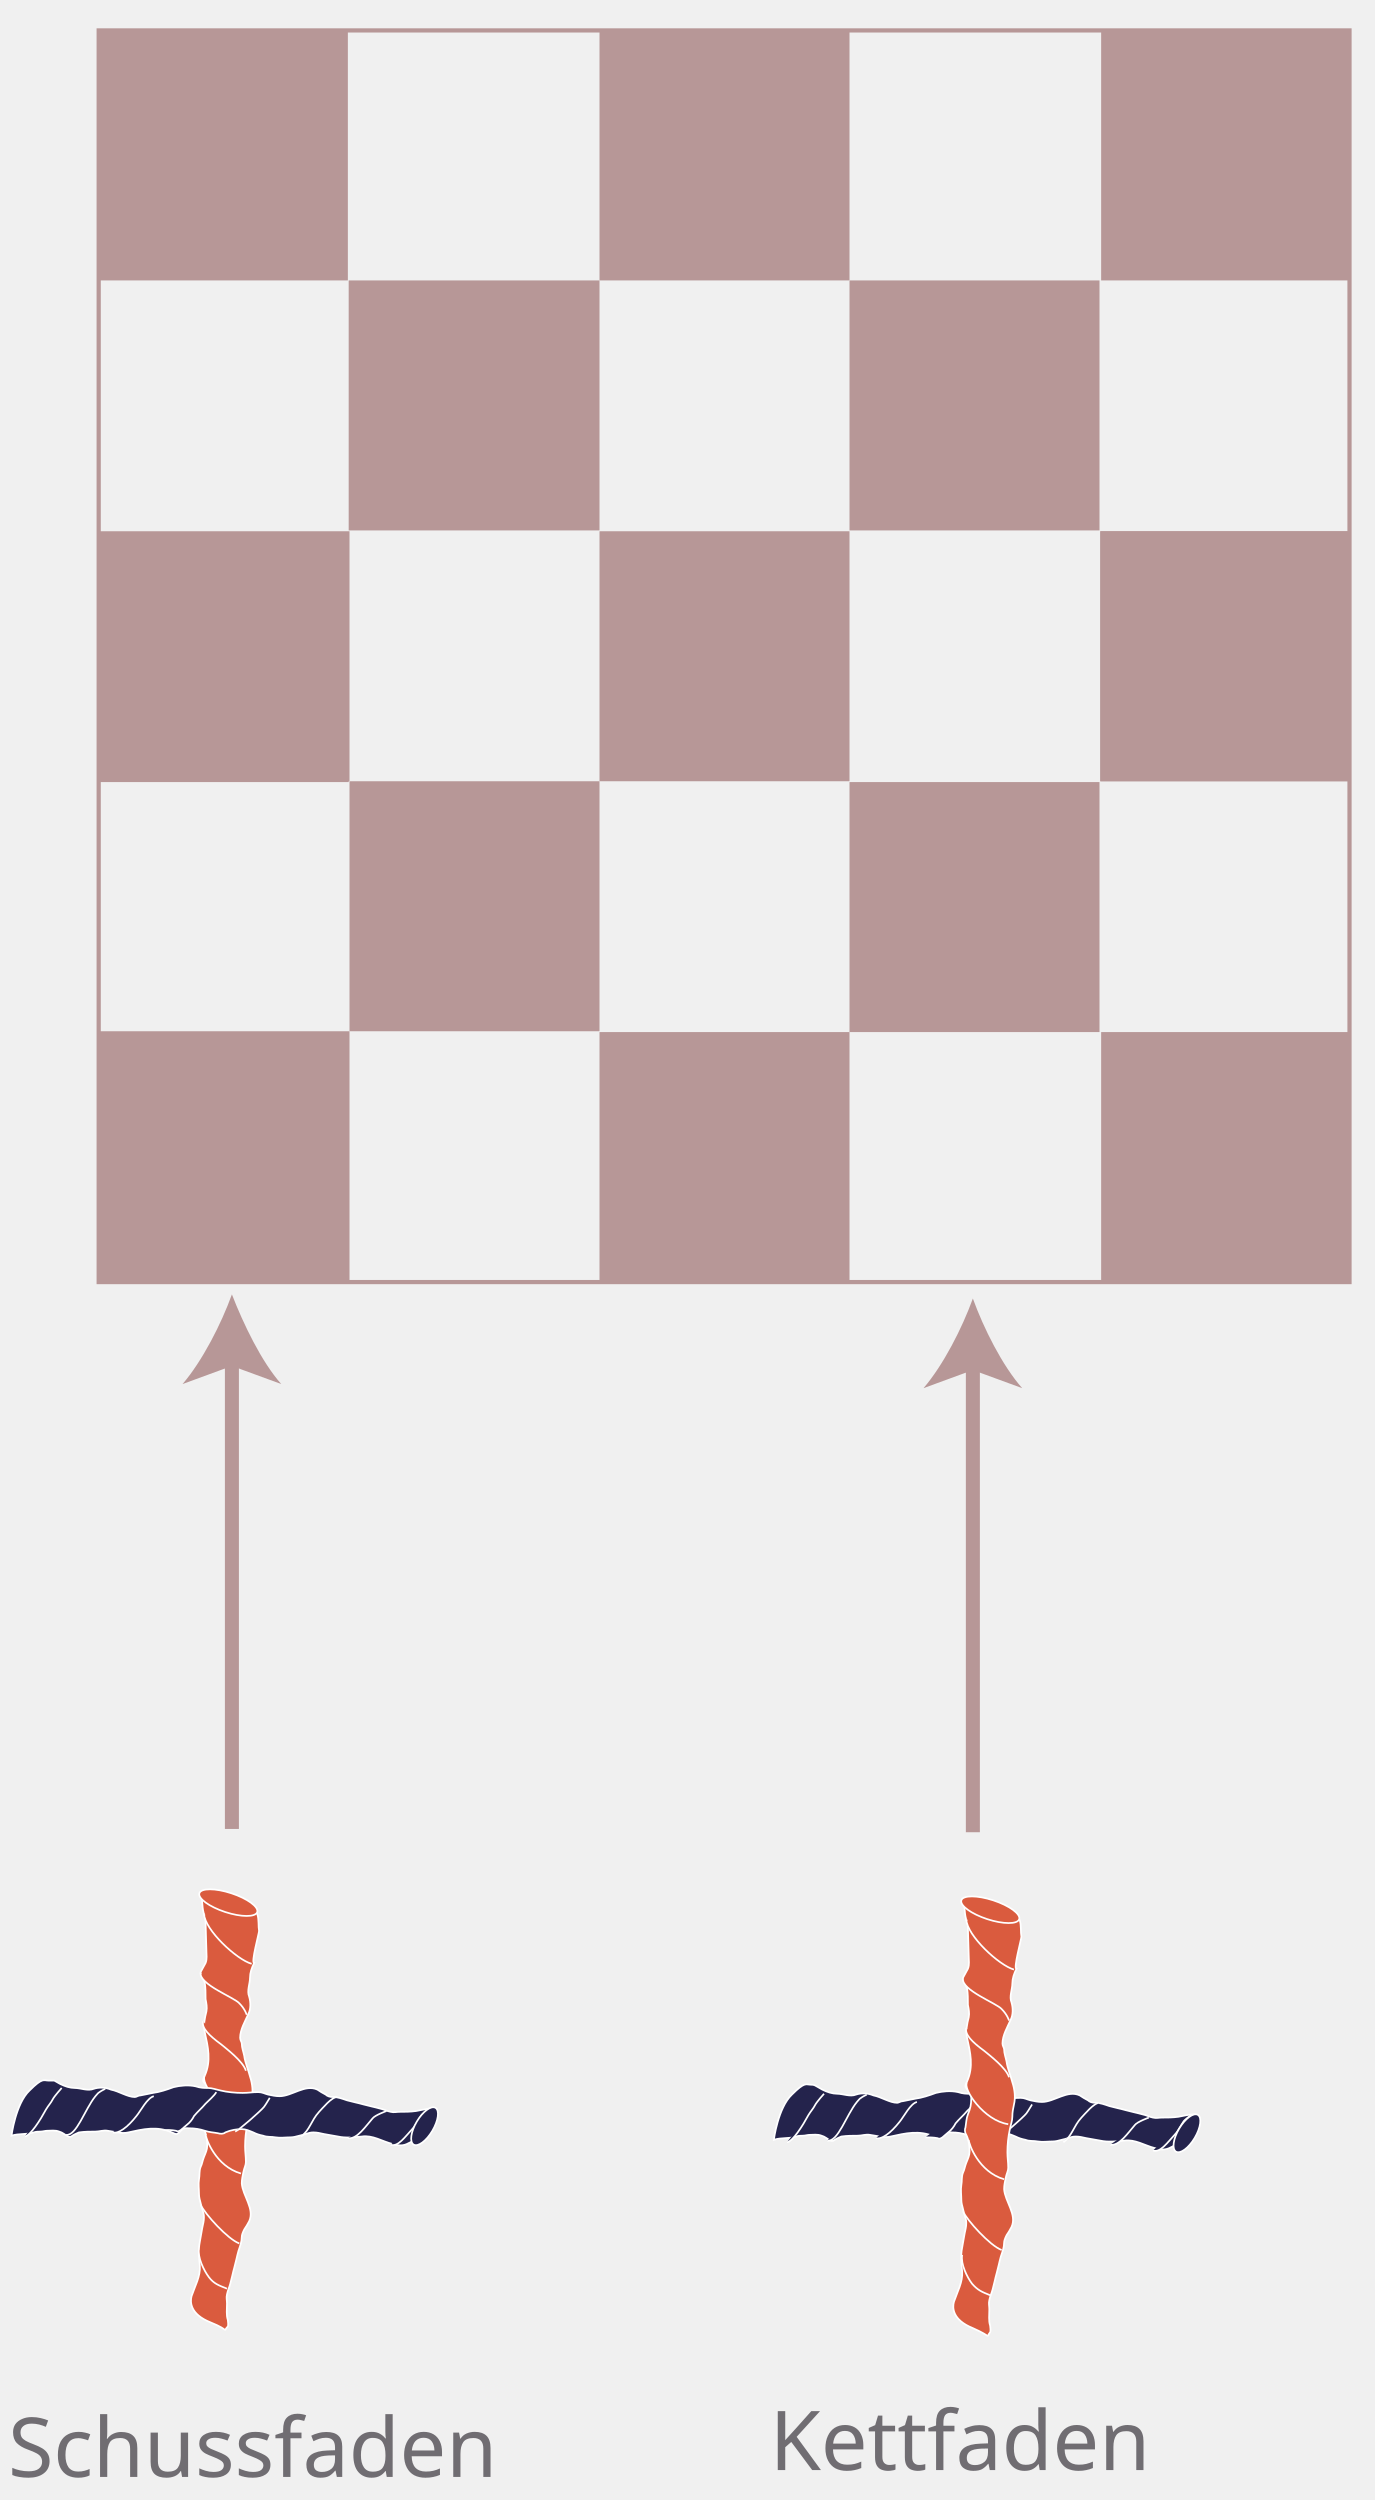
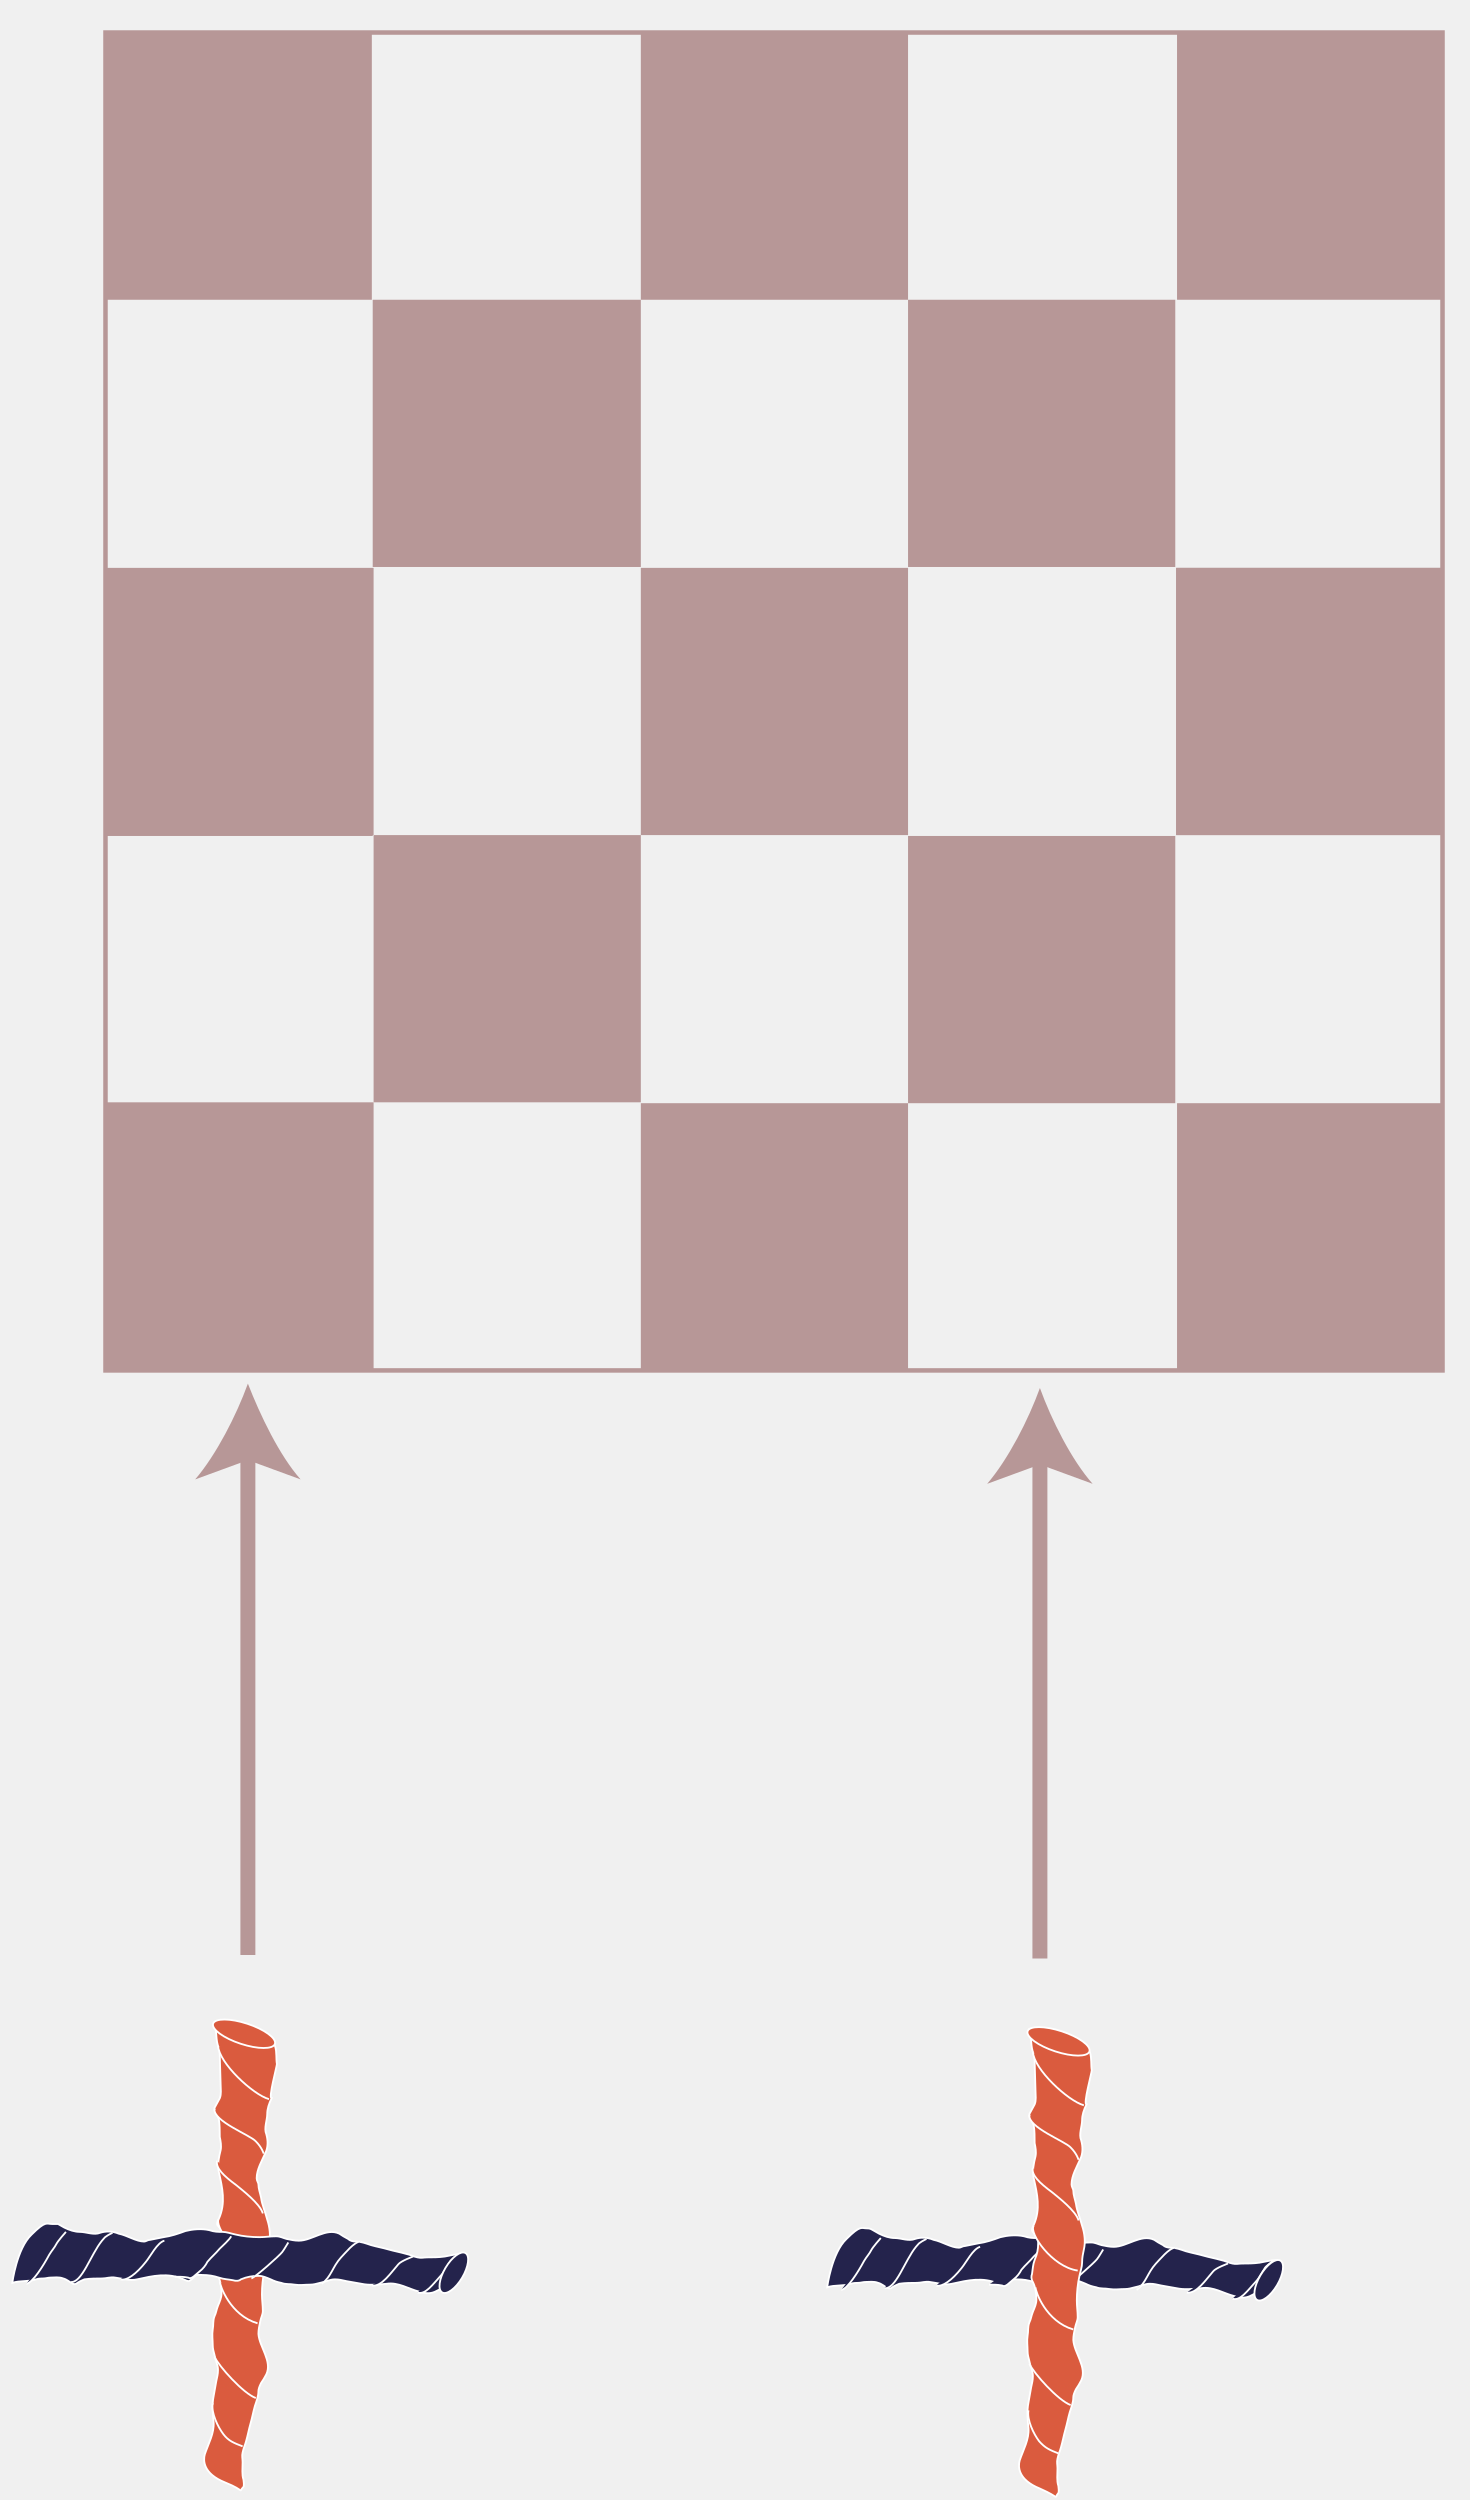
- <svg xmlns="http://www.w3.org/2000/svg" version="1.1" id="Layer_1" x="0px" y="0px" viewBox="0 0 167.2 304" style="enable-background:new 0 0 167.2 304;" xml:space="preserve">
+ <svg xmlns="http://www.w3.org/2000/svg" version="1.1" id="Layer_1" x="0px" y="0px" viewBox="0 0 167.2 284.4" style="enable-background:new 0 0 167.2 284.4;" xml:space="preserve">
  <style type="text/css">
	.st0{fill:#DA5B3E;stroke:#FFFFFF;stroke-width:0.21;stroke-miterlimit:10;}
	.st1{fill:#DA5B3E;stroke:#FFFFFF;stroke-width:0.21;stroke-miterlimit:9.999;}
	.st2{fill:#24234C;stroke:#FFFFFF;stroke-width:0.21;stroke-miterlimit:10;}
	.st3{fill:#24234C;stroke:#FFFFFF;stroke-width:0.21;stroke-miterlimit:10.001;}
	.st4{fill:none;stroke:#B79797;stroke-width:1.703;stroke-miterlimit:10;}
	.st5{fill:#B79797;}
	.st6{fill:none;stroke:#B79797;stroke-width:0.512;stroke-miterlimit:10;}
- 	.st7{fill:none;}
- 	.st8{fill:#706D72;}
- 	.st9{font-family:'MyriadPro-Regular';}
- 	.st10{font-size:10.039px;}
</style>
  <g>
    <g>
      <g>
        <g>
          <path class="st0" d="M25.6,282.4c-2.5-1-2.5-2.5-2.3-3.2c0.4-1.2,1.1-2.4,1-3.7c-0.1-0.9-0.2-1.9,0-2.9c0.1-0.6,0.2-1.1,0.3-1.7      c0.1-0.5,0.2-0.8,0.2-1.3c0-0.6-0.3-1.1-0.4-1.7c-0.1-0.4-0.2-0.7-0.2-1.1c0-0.6-0.1-1.2,0-1.8c0.1-0.5,0-1,0.2-1.5      c0.2-0.4,0.2-0.7,0.4-1.2c0.2-0.5,0.4-0.9,0.4-1.4c0-0.7-0.1-1.4-0.4-2c-0.2-0.3-0.2-0.7-0.1-0.9c0.1-0.6,0.1-1.1,0.3-1.6      c0.3-0.7,0.4-1.2,0.4-1.9c0-0.3,0.1-0.7-0.2-0.9c-0.2-0.2-0.5-0.4-0.5-0.6s0.1-0.4,0.2-0.6c0.8-1.8,0.4-3.5,0-5.3      c-0.2-0.8,0-1.7,0.2-2.5c0.1-0.5,0-1-0.1-1.5c0-0.7,0-1.4-0.1-2c-0.1-0.3-0.2-0.6-0.4-0.8c-0.1-0.2-0.1-0.4-0.1-0.5      c0.2-0.4,0.4-0.7,0.6-1.1c0.2-0.5,0.1-1,0.1-1.5c0-0.3-0.1-3.1-0.1-3.4c0-0.3,0-0.6-0.1-0.8c-0.4-0.9-0.2-1.9-0.5-2.8l5.9,1.4      c0.5,1,0.6,0.2,1,1.2c0.2,0.6,0.1,1.5,0.2,2c0,0.3-1,3.9-0.6,3.9c-0.3,0.6-0.5,1.2-0.5,1.8c0,0.7-0.4,1.6-0.1,2.3      c0.2,0.7,0.2,1.5-0.1,2.1c-0.4,0.9-1,1.9-1,2.9c0,0.3,0.2,0.5,0.2,0.7c0,0.5,0.2,1,0.3,1.5c0.1,0.8,0.5,1.7,0.7,2.5      c0.3,0.9,0.4,1.9,0.2,2.7c-0.1,0.5-0.2,0.9-0.2,1.5c0,0.5-0.2,1-0.3,1.5c-0.2,0.9-0.3,1.9-0.3,2.8c0,0.7,0.1,1.2,0.1,1.9      c0,0.4-0.2,0.7-0.3,1.2c-0.1,0.5-0.2,0.9-0.2,1.4c0.1,1.5,1.6,3.1,0.9,4.6c-0.2,0.4-0.4,0.7-0.6,1c-0.2,0.4-0.3,0.7-0.3,0.9      c0,0.6-0.2,1.1-0.4,1.7c-0.2,0.7-0.3,1.3-0.5,2c-0.2,0.7-0.3,1.3-0.5,2c-0.1,0.4-0.3,0.8-0.4,1.3c-0.1,0.4,0,0.7,0,1.1      c0,0.7-0.1,1.4,0.1,2c0.1,0.7,0,0.8,0,0.8C27,283.6,28.1,283.4,25.6,282.4z" />
          <path class="st0" d="M24.8,232.7c0.1,2,4,5.6,5.8,6.1" />
          <path class="st0" d="M24.4,239.9c-0.2,1.4,4.1,3,4.7,3.7c0.7,0.7,0.9,1.4,0.9,1.4" />
          <path class="st0" d="M24.7,245.8c-0.2,0.8,0.7,1.7,2.2,2.8c0.6,0.5,2.7,2.1,3,3.2" />
          <path class="st0" d="M24.9,252.4c-0.6,0.8,2.1,4.7,5,5.1" />
          <path class="st0" d="M25,259.5c0,0.5,1.2,3.9,4.3,4.8" />
          <path class="st0" d="M24.4,268.1c0.5,1.1,3.3,4.2,4.7,4.7" />
          <path class="st0" d="M24.2,273.4c-0.2,1.1,0.6,2.7,1.2,3.5s1.2,1,2.2,1.4" />
        </g>
        <ellipse transform="matrix(0.3109 -0.9504 0.9504 0.3109 -200.8054 185.8398)" class="st1" cx="27.8" cy="231.4" rx="1.2" ry="3.7" />
      </g>
      <g>
        <g>
          <path class="st2" d="M51.8,259.9l0.8-3.5c-0.7,0-1.4,0.2-2,0.3c-0.7,0.1-1.4,0.1-2,0.1c-0.4,0-0.7,0.1-1.1,0      c-0.5-0.1-0.8-0.3-1.3-0.4c-0.7-0.2-1.3-0.3-2-0.5c-0.7-0.2-1.3-0.3-2-0.5c-0.6-0.2-1.1-0.4-1.7-0.4c-0.4,0-0.7-0.1-0.9-0.3      c-0.4-0.2-0.7-0.4-1-0.6c-1.5-0.7-3.1,0.8-4.6,0.8c-0.5,0-0.9-0.1-1.4-0.2c-0.4-0.1-0.7-0.3-1.2-0.3c-0.7,0-1.2,0.1-1.9,0.1      c-0.9,0-1.9-0.1-2.7-0.3c-0.5-0.1-1-0.3-1.5-0.3s-0.9,0-1.5-0.2c-0.9-0.2-1.9-0.1-2.7,0.1c-0.8,0.3-1.7,0.6-2.5,0.7      c-0.5,0.1-1,0.2-1.5,0.3c-0.3,0-0.5,0.2-0.7,0.2c-0.9,0-1.9-0.7-2.9-0.9c-0.7-0.3-1.5-0.3-2.1-0.1c-0.7,0.3-1.6-0.1-2.3-0.1      c-0.6,0-1.2-0.2-1.8-0.5c-0.2-0.1-0.5-0.3-0.7-0.4C6.4,253,6.2,253,5.9,253c-0.6,0-0.7-0.4-2.3,1.2c-1.7,1.6-2.2,5.5-2.2,5.5      c0.9-0.3,1.8-0.1,2.7-0.4c0.3-0.1,0.6-0.1,0.8-0.1c0.3,0,0.6-0.1,0.8-0.1c0.5,0,1-0.1,1.5,0.1c0.4,0.1,0.7,0.4,1.1,0.6      c0.2,0.1,0.4,0,0.5-0.1c0.3-0.2,0.6-0.3,0.8-0.4c0.7-0.1,1.4-0.1,2-0.1c0.5,0,1-0.2,1.5-0.1c0.8,0.1,1.7,0.4,2.5,0.2      c1.8-0.4,3.5-0.8,5.3,0c0.2,0.1,0.4,0.2,0.6,0.2c0.2-0.1,0.4-0.3,0.6-0.5c0.3-0.3,0.6-0.2,0.9-0.2c0.7,0,1.3,0.1,1.9,0.3      c0.6,0.2,1.1,0.2,1.6,0.3c0.3,0.1,0.7,0.1,0.9-0.1c0.7-0.3,1.4-0.4,2-0.4c0.5,0,0.9,0.2,1.4,0.4c0.4,0.2,0.7,0.3,1.2,0.4      c0.5,0.2,1,0.1,1.5,0.2c0.6,0.1,1.2,0,1.8,0c0.4,0,0.7-0.1,1.1-0.2c0.6-0.1,1.1-0.4,1.7-0.4c0.5,0,0.8,0.1,1.3,0.2      c0.6,0.1,1.1,0.2,1.7,0.3c0.9,0.2,1.9,0.1,2.9,0c1.3-0.2,2.5,0.6,3.7,0.9c0.7,0.2,1.3,0.3,2-0.1c0.4-0.2,0.8-0.4,1.2-0.6      C51.2,260.1,51.5,260.1,51.8,259.9L51.8,259.9" />
          <path class="st2" d="M3,259.8c0.7-0.1,1.9-2,2.6-3.3c0.3-0.5,0.6-0.8,0.8-1.2c0.2-0.4,1.1-1.4,1.1-1.4" />
          <path class="st2" d="M8,259.6c1.3,0.2,2.3-3.1,3.6-4.7c0.2-0.2,0.3-0.4,0.5-0.5c0.1-0.1,0.7-0.4,0.7-0.4" />
          <path class="st2" d="M13.7,259.3c0.7,0.2,1.8-0.6,2.9-2c0.5-0.6,1.3-2.2,2.1-2.4" />
          <path class="st2" d="M19.9,259c0.5,0,1,0,1.5,0.1c0.2,0.1,0.3,0.1,0.6-0.1c0.2-0.2,0.5-0.4,0.7-0.6c0.4-0.3,0.7-0.7,0.9-1.1      c0.5-0.6,0.9-0.9,1.4-1.5c0.3-0.3,1.1-1,1.3-1.4" />
          <path class="st2" d="M28.6,259.2c0.5-0.2,3.2-2.6,3.5-3c0.3-0.4,0.5-0.8,0.7-1.1" />
          <path class="st2" d="M36.6,259.8c1.1-0.8,1.2-1.9,2.2-3c0.4-0.4,1.5-1.8,2.2-1.8" />
          <path class="st2" d="M42.3,260c1.1,0.2,2.2-1.5,3-2.4c0.3-0.4,1.7-0.9,1.7-0.9" />
          <path class="st2" d="M47.5,260.8c0.9,0.3,1.7-0.9,2.8-2.1c0.2-0.2,0.7-1.1,0.9-1.4c0.1-0.2,0.8-0.7,0.9-0.8" />
        </g>
        <ellipse transform="matrix(0.51 -0.8602 0.8602 0.51 -197.1358 171.0477)" class="st3" cx="51.6" cy="258.6" rx="2.6" ry="1.1" />
      </g>
    </g>
    <g>
      <g>
        <g>
          <path class="st2" d="M144.5,260.6l0.8-3.5c-0.7,0-1.4,0.2-2,0.3c-0.7,0.1-1.4,0.1-2,0.1c-0.4,0-0.7,0.1-1.1,0      c-0.5-0.1-0.8-0.3-1.3-0.4c-0.7-0.2-1.3-0.3-2-0.5s-1.3-0.3-2-0.5c-0.6-0.2-1.1-0.4-1.7-0.4c-0.4,0-0.7-0.1-0.9-0.3      c-0.4-0.2-0.7-0.4-1-0.6c-1.5-0.7-3.1,0.8-4.6,0.8c-0.5,0-0.9-0.1-1.4-0.2c-0.4-0.1-0.7-0.3-1.2-0.3c-0.7,0-1.2,0.1-1.9,0.1      c-0.9,0-1.9-0.1-2.7-0.3c-0.5-0.1-1-0.3-1.5-0.3c-0.5,0-0.9,0-1.5-0.2c-0.9-0.2-1.9-0.1-2.7,0.1c-0.8,0.3-1.7,0.6-2.5,0.7      c-0.5,0.1-1,0.2-1.5,0.3c-0.3,0-0.5,0.2-0.7,0.2c-0.9,0-1.9-0.7-2.9-0.9c-0.7-0.3-1.5-0.3-2.1-0.1c-0.7,0.3-1.6-0.1-2.3-0.1      c-0.6,0-1.2-0.2-1.8-0.5c-0.2-0.1-0.5-0.3-0.7-0.4c-0.3-0.2-0.5-0.2-0.7-0.2c-0.6,0-0.7-0.4-2.3,1.2c-1.7,1.6-2.2,5.5-2.2,5.5      c0.9-0.3,1.8-0.1,2.7-0.4c0.3-0.1,0.6-0.1,0.8-0.1c0.3,0,0.6-0.1,0.8-0.1c0.5,0,1-0.1,1.5,0.1c0.4,0.1,0.7,0.4,1.1,0.6      c0.2,0.1,0.4,0,0.5-0.1c0.3-0.2,0.6-0.3,0.8-0.4c0.7-0.1,1.4-0.1,2-0.1c0.5,0,1-0.2,1.5-0.1c0.8,0.1,1.7,0.4,2.5,0.2      c1.8-0.4,3.5-0.8,5.3,0c0.2,0.1,0.4,0.2,0.6,0.2c0.2-0.1,0.4-0.3,0.6-0.5c0.3-0.3,0.6-0.2,0.9-0.2c0.7,0,1.3,0.1,1.9,0.3      c0.6,0.2,1.1,0.2,1.6,0.3c0.3,0.1,0.7,0.1,0.9-0.1c0.7-0.3,1.4-0.4,2-0.4c0.5,0,0.9,0.2,1.4,0.4c0.4,0.2,0.7,0.3,1.2,0.4      c0.5,0.2,1,0.1,1.5,0.2c0.6,0.1,1.2,0,1.8,0c0.4,0,0.7-0.1,1.1-0.2c0.6-0.1,1.1-0.4,1.7-0.4c0.5,0,0.8,0.1,1.3,0.2      c0.6,0.1,1.1,0.2,1.7,0.3c0.9,0.2,1.9,0.1,2.9,0c1.3-0.2,2.5,0.6,3.7,0.9c0.7,0.2,1.3,0.3,2-0.1c0.4-0.2,0.8-0.4,1.2-0.6      C143.9,260.9,144.3,260.9,144.5,260.6L144.5,260.6" />
          <path class="st2" d="M95.7,260.5c0.7-0.1,1.9-2,2.6-3.3c0.3-0.5,0.6-0.8,0.8-1.2c0.2-0.4,1.1-1.4,1.1-1.4" />
          <path class="st2" d="M100.6,260.3c1.3,0.2,2.3-3.1,3.6-4.7c0.2-0.2,0.3-0.4,0.5-0.5c0.1-0.1,0.7-0.4,0.7-0.4" />
          <path class="st2" d="M106.5,260c0.7,0.2,1.8-0.6,2.9-2c0.5-0.6,1.3-2.2,2.1-2.4" />
          <path class="st2" d="M112.5,259.9c0.5,0,1,0,1.5,0.1c0.2,0.1,0.3,0.1,0.6-0.1c0.2-0.2,0.5-0.4,0.7-0.6c0.4-0.3,0.7-0.7,0.9-1.1      c0.5-0.6,0.9-0.9,1.4-1.5c0.3-0.3,1.1-1,1.3-1.4" />
          <path class="st2" d="M121.3,260c0.5-0.2,3.2-2.6,3.5-3c0.3-0.4,0.5-0.8,0.7-1.1" />
          <path class="st2" d="M129.3,260.5c1.1-0.8,1.2-1.9,2.2-3c0.4-0.4,1.5-1.8,2.2-1.8" />
          <path class="st2" d="M135,260.8c1.1,0.2,2.2-1.5,3-2.4c0.3-0.4,1.7-0.9,1.7-0.9" />
          <path class="st2" d="M140.2,261.5c0.9,0.3,1.7-0.9,2.8-2.1c0.2-0.2,0.7-1.1,0.9-1.4c0.1-0.2,0.8-0.7,0.9-0.8" />
        </g>
        <ellipse transform="matrix(0.51 -0.8602 0.8602 0.51 -152.397 251.2377)" class="st3" cx="144.3" cy="259.4" rx="2.6" ry="1.1" />
      </g>
      <g>
        <g>
          <path class="st0" d="M118.3,283.1c-2.5-1-2.5-2.5-2.3-3.2c0.4-1.2,1.1-2.4,1-3.7c-0.1-0.9-0.2-1.9,0-2.9      c0.1-0.6,0.2-1.1,0.3-1.7c0.1-0.5,0.2-0.8,0.2-1.3c0-0.6-0.3-1.1-0.4-1.7c-0.1-0.4-0.2-0.7-0.2-1.1c0-0.6-0.1-1.2,0-1.8      c0.1-0.5,0-1,0.2-1.5c0.2-0.4,0.2-0.7,0.4-1.2c0.2-0.5,0.4-0.9,0.4-1.4c0-0.7-0.1-1.4-0.4-2c-0.2-0.3-0.2-0.7-0.1-0.9      c0.1-0.6,0.1-1.1,0.3-1.6c0.3-0.7,0.4-1.2,0.4-1.9c0-0.3,0.1-0.7-0.2-0.9c-0.2-0.2-0.5-0.4-0.5-0.6s0.1-0.4,0.2-0.6      c0.8-1.8,0.4-3.5,0-5.3c-0.2-0.8,0-1.7,0.2-2.5c0.1-0.5,0-1-0.1-1.5c0-0.7,0-1.4-0.1-2c-0.1-0.3-0.2-0.6-0.4-0.8      c-0.1-0.2-0.1-0.4-0.1-0.5c0.2-0.4,0.4-0.7,0.6-1.1c0.2-0.5,0.1-1,0.1-1.5c0-0.3-0.1-3.1-0.1-3.4c0-0.3,0-0.6-0.1-0.8      c-0.4-0.9-0.2-1.9-0.5-2.8l5.9,1.4c0.5,1,0.6,0.2,1,1.2c0.2,0.6,0.1,1.5,0.2,2c0,0.3-1,3.9-0.6,3.9c-0.3,0.6-0.5,1.2-0.5,1.8      c0,0.7-0.4,1.6-0.1,2.3c0.2,0.7,0.2,1.5-0.1,2.1c-0.4,0.9-1,1.9-1,2.9c0,0.3,0.2,0.5,0.2,0.7c0,0.5,0.2,1,0.3,1.5      c0.1,0.8,0.5,1.7,0.7,2.5c0.3,0.9,0.4,1.9,0.2,2.7c-0.1,0.5-0.2,0.9-0.2,1.5c0,0.5-0.2,1-0.3,1.5c-0.2,0.9-0.3,1.9-0.3,2.8      c0,0.7,0.1,1.2,0.1,1.9c0,0.4-0.2,0.7-0.3,1.2c-0.1,0.5-0.2,0.9-0.2,1.4c0.1,1.5,1.6,3.1,0.9,4.6c-0.2,0.4-0.4,0.7-0.6,1      c-0.2,0.4-0.3,0.7-0.3,0.9c0,0.6-0.2,1.1-0.4,1.7c-0.2,0.7-0.3,1.3-0.5,2c-0.2,0.7-0.3,1.3-0.5,2c-0.1,0.4-0.3,0.8-0.4,1.3      c-0.1,0.4,0,0.7,0,1.1c0,0.7-0.1,1.4,0.1,2c0.1,0.7,0,0.8,0,0.8C119.8,284.3,120.8,284.2,118.3,283.1z" />
          <path class="st0" d="M117.5,233.4c0.1,2,4,5.6,5.8,6.1" />
          <path class="st0" d="M117.1,240.6c-0.2,1.4,4.1,3,4.7,3.7c0.7,0.7,0.9,1.4,0.9,1.4" />
          <path class="st0" d="M117.5,246.6c-0.2,0.8,0.7,1.7,2.2,2.8c0.6,0.5,2.7,2.1,3,3.2" />
          <path class="st0" d="M117.6,253.2c-0.6,0.8,2.1,4.7,5,5.1" />
          <path class="st0" d="M117.8,260.2c0,0.5,1.2,3.9,4.3,4.8" />
          <path class="st0" d="M117.1,268.9c0.5,1.1,3.3,4.2,4.7,4.7" />
          <path class="st0" d="M117,274.2c-0.2,1.1,0.6,2.7,1.2,3.5c0.7,0.8,1.2,1,2.2,1.4" />
        </g>
        <ellipse transform="matrix(0.3109 -0.9504 0.9504 0.3109 -137.6981 274.4616)" class="st1" cx="120.4" cy="232.2" rx="1.2" ry="3.7" />
      </g>
    </g>
    <g>
      <g>
        <line class="st4" x1="28.2" y1="165.1" x2="28.2" y2="222.4" />
        <g>
          <path class="st5" d="M28.2,157.4c-1.3,3.6-3.6,8.1-6,10.9l6-2.2l6,2.2C31.8,165.6,29.6,161,28.2,157.4z" />
        </g>
      </g>
    </g>
    <g>
      <g>
        <line class="st4" x1="118.3" y1="165.6" x2="118.3" y2="222.8" />
        <g>
          <path class="st5" d="M118.3,157.9c-1.3,3.6-3.6,8.1-6,10.9l6-2.2l6,2.2C121.9,166.1,119.6,161.5,118.3,157.9z" />
        </g>
      </g>
    </g>
    <g>
      <rect x="11.9" y="3.7" class="st5" width="30.4" height="30.4" />
      <rect x="42.4" y="34.1" class="st5" width="30.5" height="30.4" />
      <rect x="72.9" y="3.7" class="st5" width="30.4" height="30.4" />
      <rect x="12.1" y="64.6" class="st5" width="30.4" height="30.4" />
      <rect x="103.3" y="34.1" class="st5" width="30.4" height="30.4" />
      <rect x="133.8" y="64.6" class="st5" width="30.3" height="30.4" />
      <rect x="133.9" y="3.7" class="st5" width="30.1" height="30.4" />
      <rect x="12" y="64.7" class="st5" width="30.4" height="30.4" />
      <rect x="42.5" y="95" class="st5" width="30.4" height="30.4" />
      <rect x="72.9" y="125.5" class="st5" width="30.4" height="30.4" />
      <rect x="72.9" y="64.6" class="st5" width="30.4" height="30.4" />
      <rect x="12.1" y="125.4" class="st5" width="30.4" height="30.4" />
      <rect x="103.3" y="95.1" class="st5" width="30.4" height="30.4" />
      <rect x="133.9" y="125.5" class="st5" width="30.2" height="30.4" />
      <rect x="133.8" y="64.6" class="st5" width="30.3" height="30.4" />
      <rect x="12" y="3.7" class="st6" width="152.1" height="152.2" />
    </g>
-     <rect x="1" y="294.1" class="st7" width="74" height="8.7" />
-     <text transform="matrix(1 0 0 1 0.9791 301.1976)" class="st8 st9 st10">Schussfaden</text>
-     <rect x="93.6" y="293.3" class="st7" width="72.5" height="9.9" />
-     <text transform="matrix(1 0 0 1 93.609 300.3636)" class="st8 st9 st10">Kettfaden</text>
  </g>
</svg>
